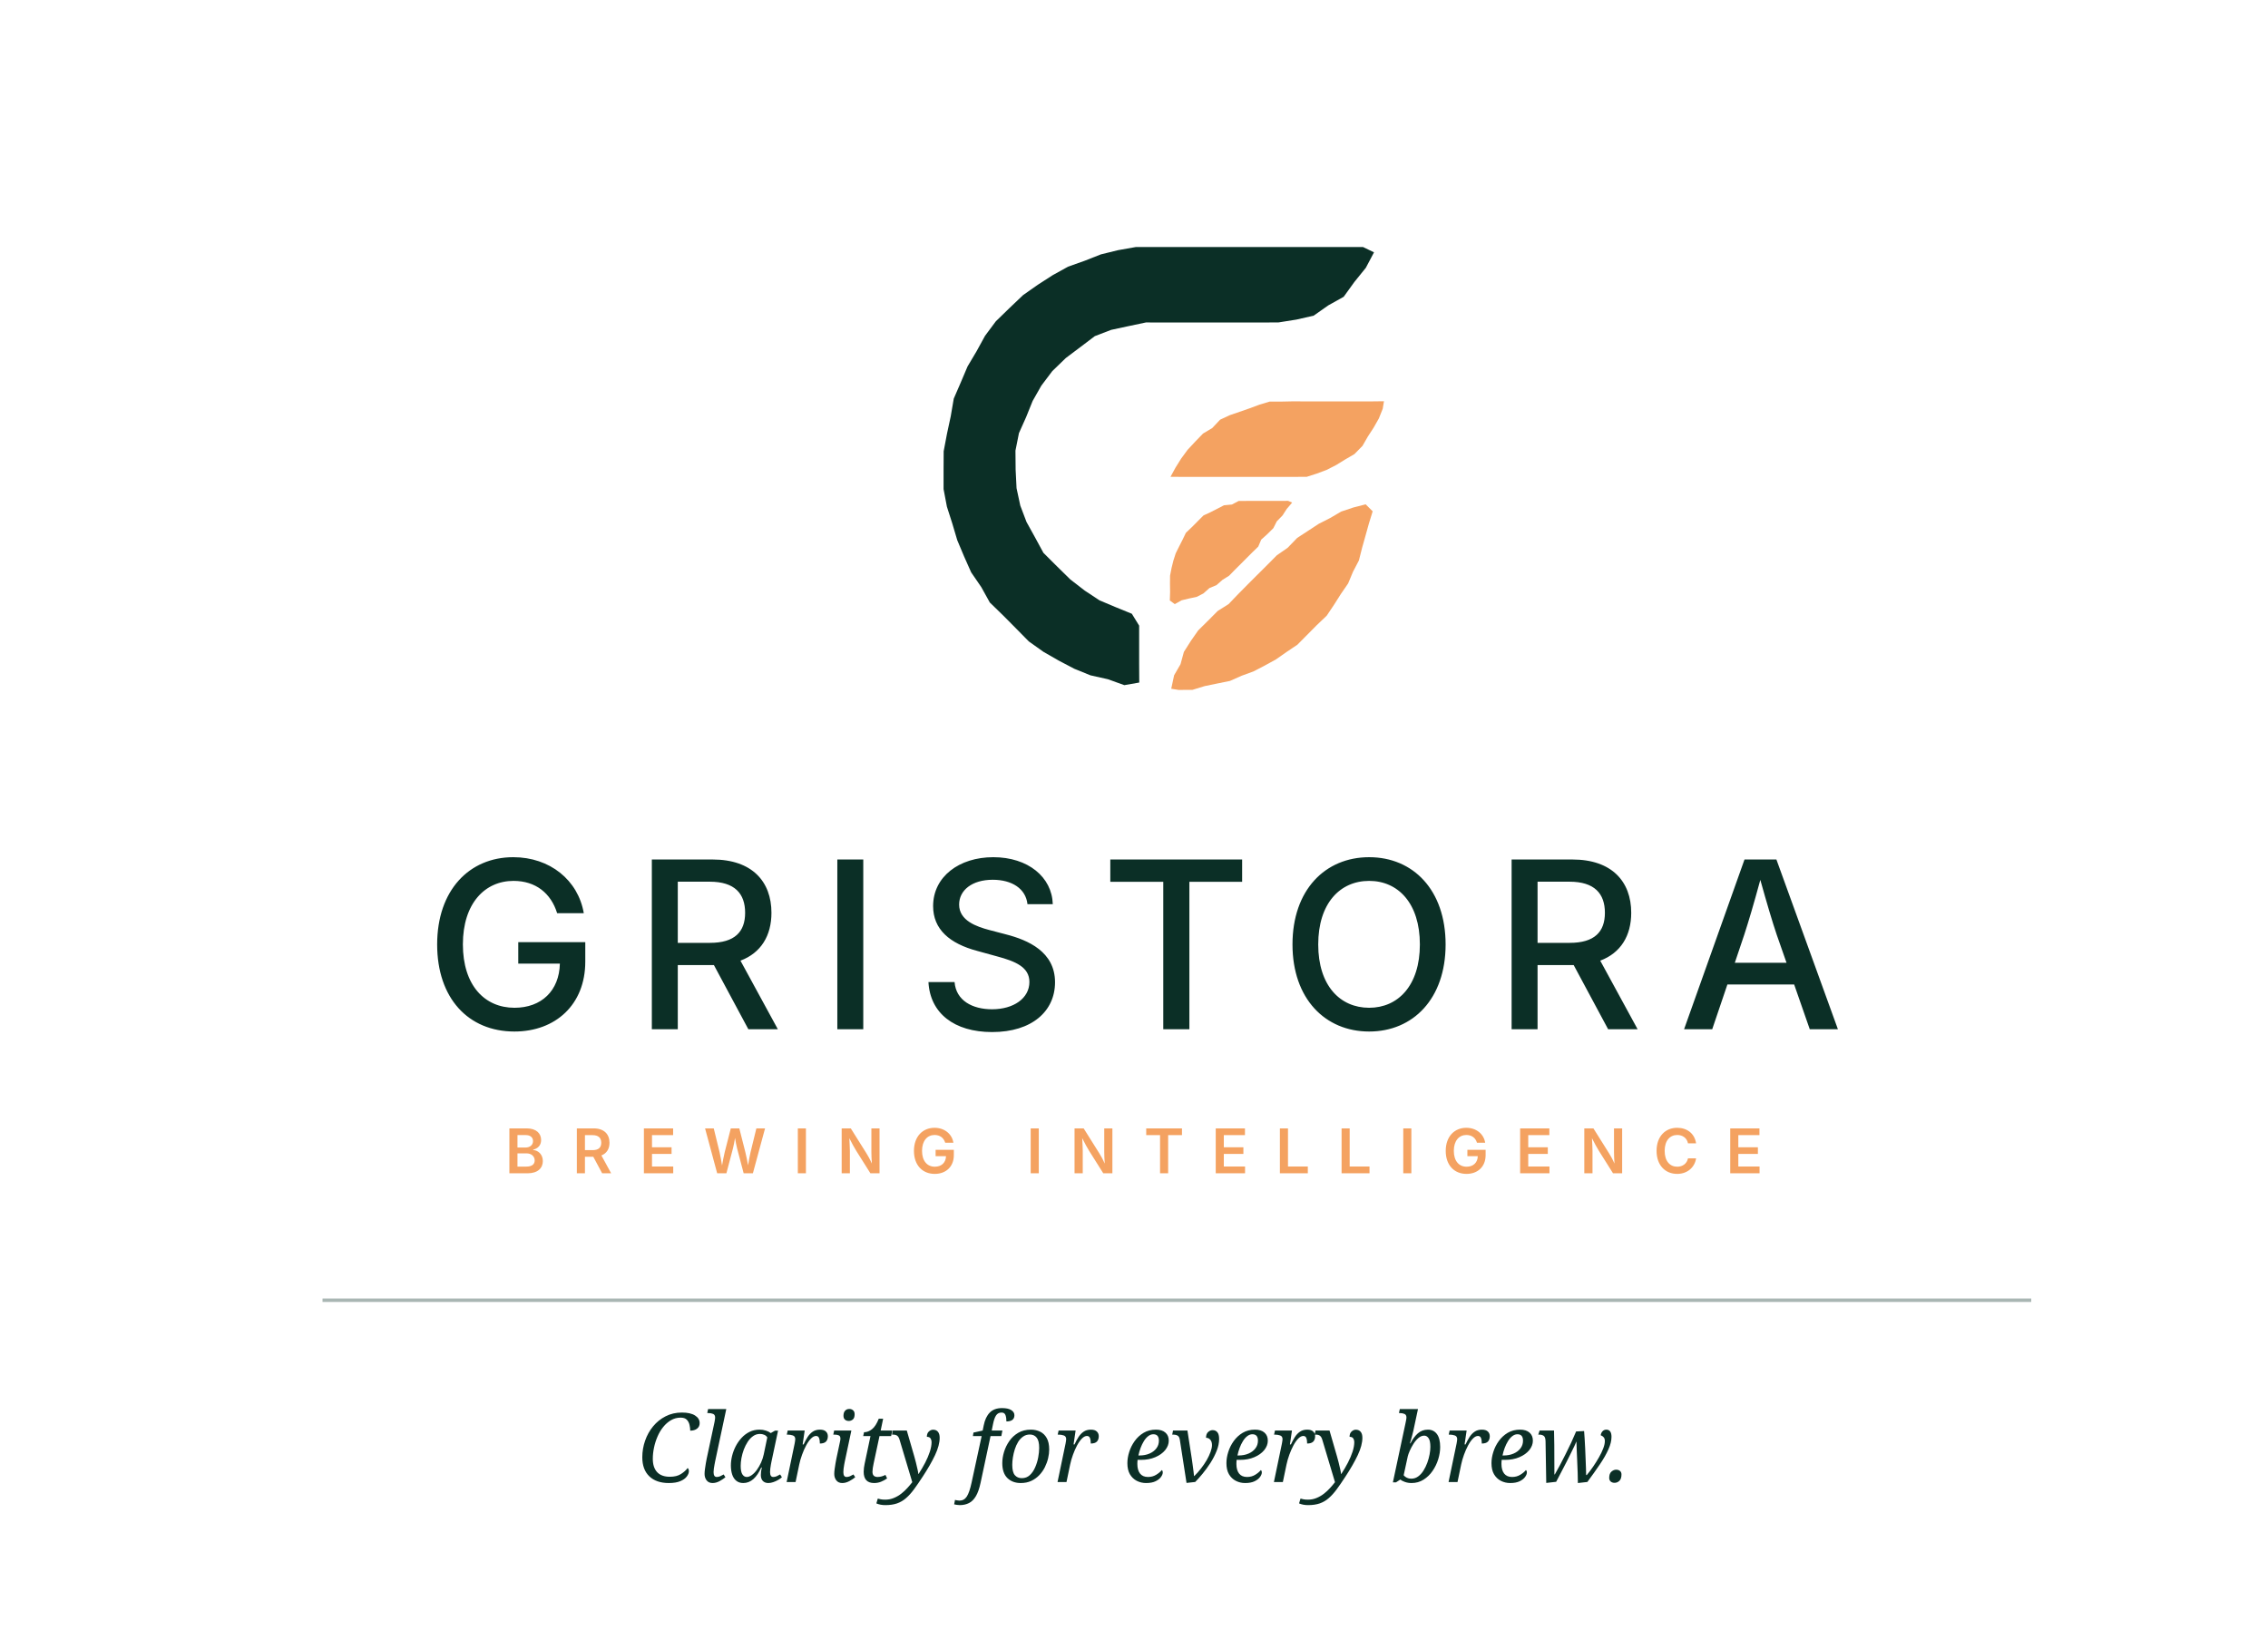
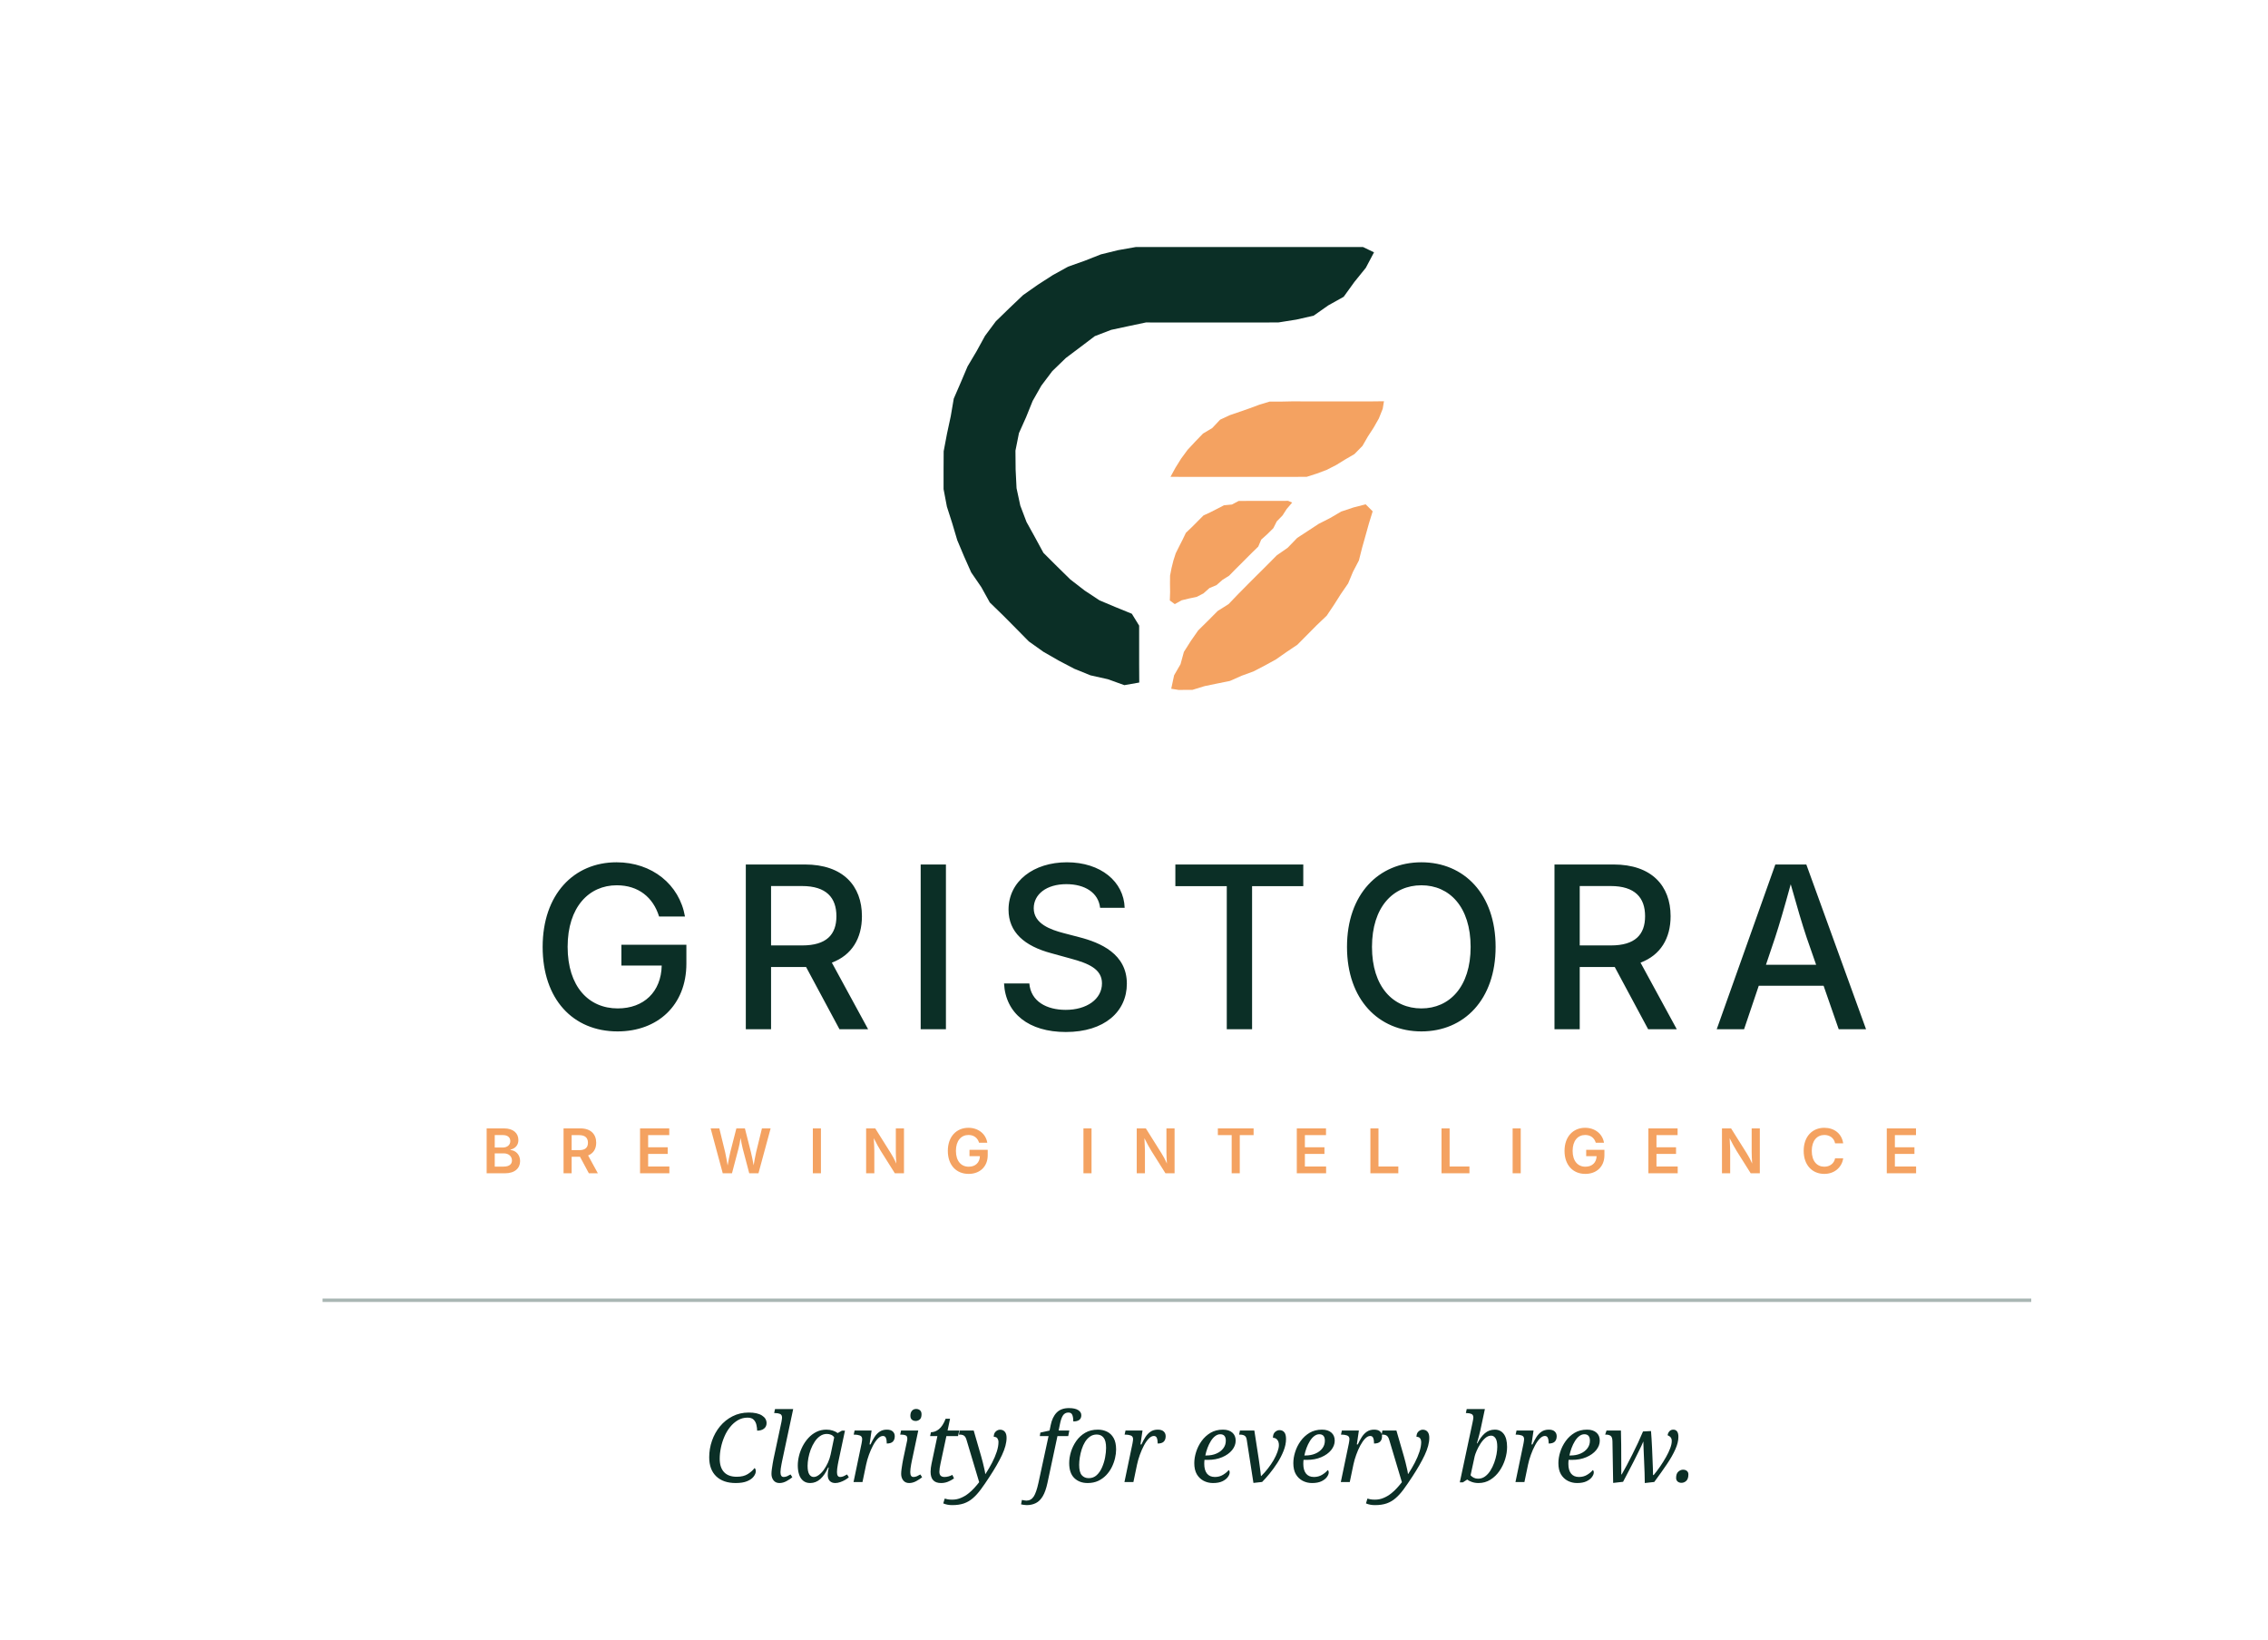
<svg xmlns="http://www.w3.org/2000/svg" width="661" height="478" viewBox="0 0 661 478" role="img" aria-labelledby="title desc">
  <g transform="translate(275 72)">
    <path fill="#0B2F26" d="M 56.01 0.01 L 50.86 0.92 L 45.85 2.15 L 41.10 4.02 L 36.29 5.73 L 31.80 8.21 L 27.44 11.02 L 23.17 14.02 L 19.21 17.79 L 15.23 21.66 L 12.09 25.88 L 9.62 30.38 L 6.99 34.81 L 5.00 39.51 L 2.97 44.19 L 2.09 49.34 L 1.00 54.41 L 0.03 59.53 L 0.00 65.04 L 0.00 70.57 L 0.97 75.68 L 2.53 80.55 L 3.99 85.46 L 5.97 90.17 L 8.04 94.83 L 10.99 99.13 L 13.48 103.62 L 17.46 107.49 L 20.96 111.02 L 24.84 114.96 L 29.10 117.99 L 33.56 120.55 L 38.09 122.93 L 42.82 124.85 L 47.87 125.98 L 52.68 127.71 L 57.03 126.95 L 57.00 121.41 L 57.00 115.88 L 57.00 110.36 L 54.87 106.90 L 50.16 104.98 L 45.46 103.00 L 41.13 100.14 L 36.94 96.90 L 33.01 93.04 L 29.10 89.14 L 26.65 84.63 L 24.17 80.14 L 22.36 75.37 L 21.27 70.30 L 21.00 64.89 L 20.95 59.35 L 21.97 54.25 L 24.05 49.60 L 25.96 44.87 L 28.50 40.40 L 31.68 36.18 L 35.65 32.34 L 39.88 29.16 L 44.08 25.98 L 48.85 24.15 L 53.91 23.06 L 58.99 21.99 L 64.52 22.01 L 70.04 22.00 L 75.56 22.00 L 81.08 22.00 L 86.60 22.00 L 92.12 22.01 L 97.63 21.98 L 102.81 21.16 L 107.86 20.01 L 112.13 17.01 L 116.61 14.51 L 119.72 10.20 L 123.06 6.07 L 125.45 1.55 L 122.24 0.00 L 116.72 0.00 L 111.20 0.00 L 105.68 0.00 L 100.16 0.00 L 94.64 0.00 L 89.12 0.00 L 83.60 0.00 L 78.08 0.00 L 72.56 0.00 L 67.04 0.00 L 61.52 0.00 Z" />
    <path fill="#F4A261" d="M 95.03 45.06 L 92.07 45.95 L 89.19 47.02 L 86.29 48.03 L 83.38 49.03 L 80.60 50.33 L 78.29 52.78 L 75.62 54.37 L 73.33 56.74 L 71.10 59.14 L 69.23 61.69 L 67.59 64.32 L 66.14 66.98 L 69.31 67.00 L 72.64 67.00 L 75.97 67.00 L 79.29 67.00 L 82.61 67.00 L 85.93 67.00 L 89.25 67.00 L 92.57 67.00 L 95.90 67.00 L 99.22 67.00 L 102.54 67.00 L 105.85 66.98 L 108.79 66.04 L 111.66 64.96 L 114.40 63.56 L 117.05 61.93 L 119.73 60.37 L 122.09 57.97 L 123.63 55.29 L 125.33 52.67 L 126.86 49.98 L 127.99 47.15 L 128.35 44.96 L 124.91 45.00 L 121.57 45.00 L 118.26 45.00 L 114.93 45.00 L 111.61 45.00 L 108.29 45.00 L 104.97 45.00 L 101.64 44.99 L 98.35 45.06 Z" />
    <path fill="#F4A261" d="M 86.01 74.02 L 84.04 75.06 L 81.73 75.28 L 79.76 76.30 L 77.77 77.31 L 75.76 78.24 L 74.06 79.94 L 72.37 81.64 L 70.62 83.31 L 69.66 85.31 L 68.65 87.29 L 67.66 89.28 L 66.98 91.40 L 66.44 93.58 L 66.01 95.79 L 65.99 98.20 L 66.02 100.58 L 65.94 103.04 L 67.39 104.09 L 69.37 102.98 L 71.55 102.45 L 73.76 101.99 L 75.74 100.97 L 77.49 99.41 L 79.54 98.56 L 81.30 97.01 L 83.21 95.82 L 84.89 94.10 L 86.59 92.41 L 88.28 90.71 L 89.98 89.01 L 91.71 87.33 L 92.58 85.29 L 94.40 83.65 L 96.11 81.96 L 97.11 79.97 L 98.78 78.26 L 99.99 76.38 L 101.60 74.49 L 100.42 73.99 L 97.99 74.00 L 95.61 74.00 L 93.19 74.00 L 90.80 74.00 L 88.40 74.01 Z" />
    <path fill="#F4A261" d="M 123.01 75.00 L 119.39 75.94 L 115.88 77.11 L 112.66 79.00 L 109.35 80.68 L 106.21 82.74 L 103.06 84.80 L 100.26 87.69 L 97.15 89.84 L 94.33 92.68 L 91.50 95.50 L 88.67 98.33 L 85.85 101.18 L 83.06 104.09 L 79.89 106.09 L 77.07 108.93 L 74.21 111.75 L 72.05 114.85 L 70.04 118.02 L 69.06 121.61 L 67.19 124.83 L 66.35 128.76 L 68.48 129.10 L 72.54 129.08 L 76.09 127.99 L 79.78 127.23 L 83.47 126.48 L 86.84 124.98 L 90.32 123.71 L 93.61 122.00 L 96.87 120.21 L 99.97 118.04 L 103.10 115.94 L 105.92 113.10 L 108.74 110.25 L 111.66 107.47 L 113.76 104.34 L 115.77 101.17 L 117.91 98.06 L 119.33 94.65 L 121.05 91.36 L 121.96 87.74 L 122.97 84.16 L 123.97 80.57 L 125.06 77.04 Z" />
  </g>
-   <text x="330.5" y="300" text-anchor="middle" font-family="Plus Jakarta Sans, Inter, Arial, sans-serif" font-size="68" font-weight="500" letter-spacing="10" textLength="484" lengthAdjust="spacingAndGlyphs" fill="#0B2F26">GRISTORA</text>
-   <text x="330.5" y="342" text-anchor="middle" font-family="Plus Jakarta Sans, Inter, Arial, sans-serif" font-size="18" font-weight="600" letter-spacing="7.8" textLength="330" lengthAdjust="spacingAndGlyphs" fill="#F4A261">BREWING INTELLIGENCE</text>
+   <text x="350" y="300" text-anchor="middle" font-family="Plus Jakarta Sans, Inter, Arial, sans-serif" font-size="66" font-weight="500" letter-spacing="8.2" textLength="478" lengthAdjust="spacingAndGlyphs" fill="#0B2F26">GRISTORA</text>
+   <text x="350" y="342" text-anchor="middle" font-family="Plus Jakarta Sans, Inter, Arial, sans-serif" font-size="18" font-weight="600" letter-spacing="10.55" textLength="410" lengthAdjust="spacingAndGlyphs" fill="#F4A261">BREWING INTELLIGENCE</text>
  <path d="M94 379H592" stroke="#0B2F26" stroke-opacity=".35" stroke-width="1" />
-   <text x="330.5" y="432" text-anchor="middle" fill="#0B2F26" font-family="Georgia, serif" font-size="28" font-style="italic">Clarity for every brew.</text>
+   <text x="350" y="432" text-anchor="middle" fill="#0B2F26" font-family="Georgia, serif" font-size="28" font-style="italic" textLength="305" lengthAdjust="spacingAndGlyphs">Clarity for every brew.</text>
</svg>
